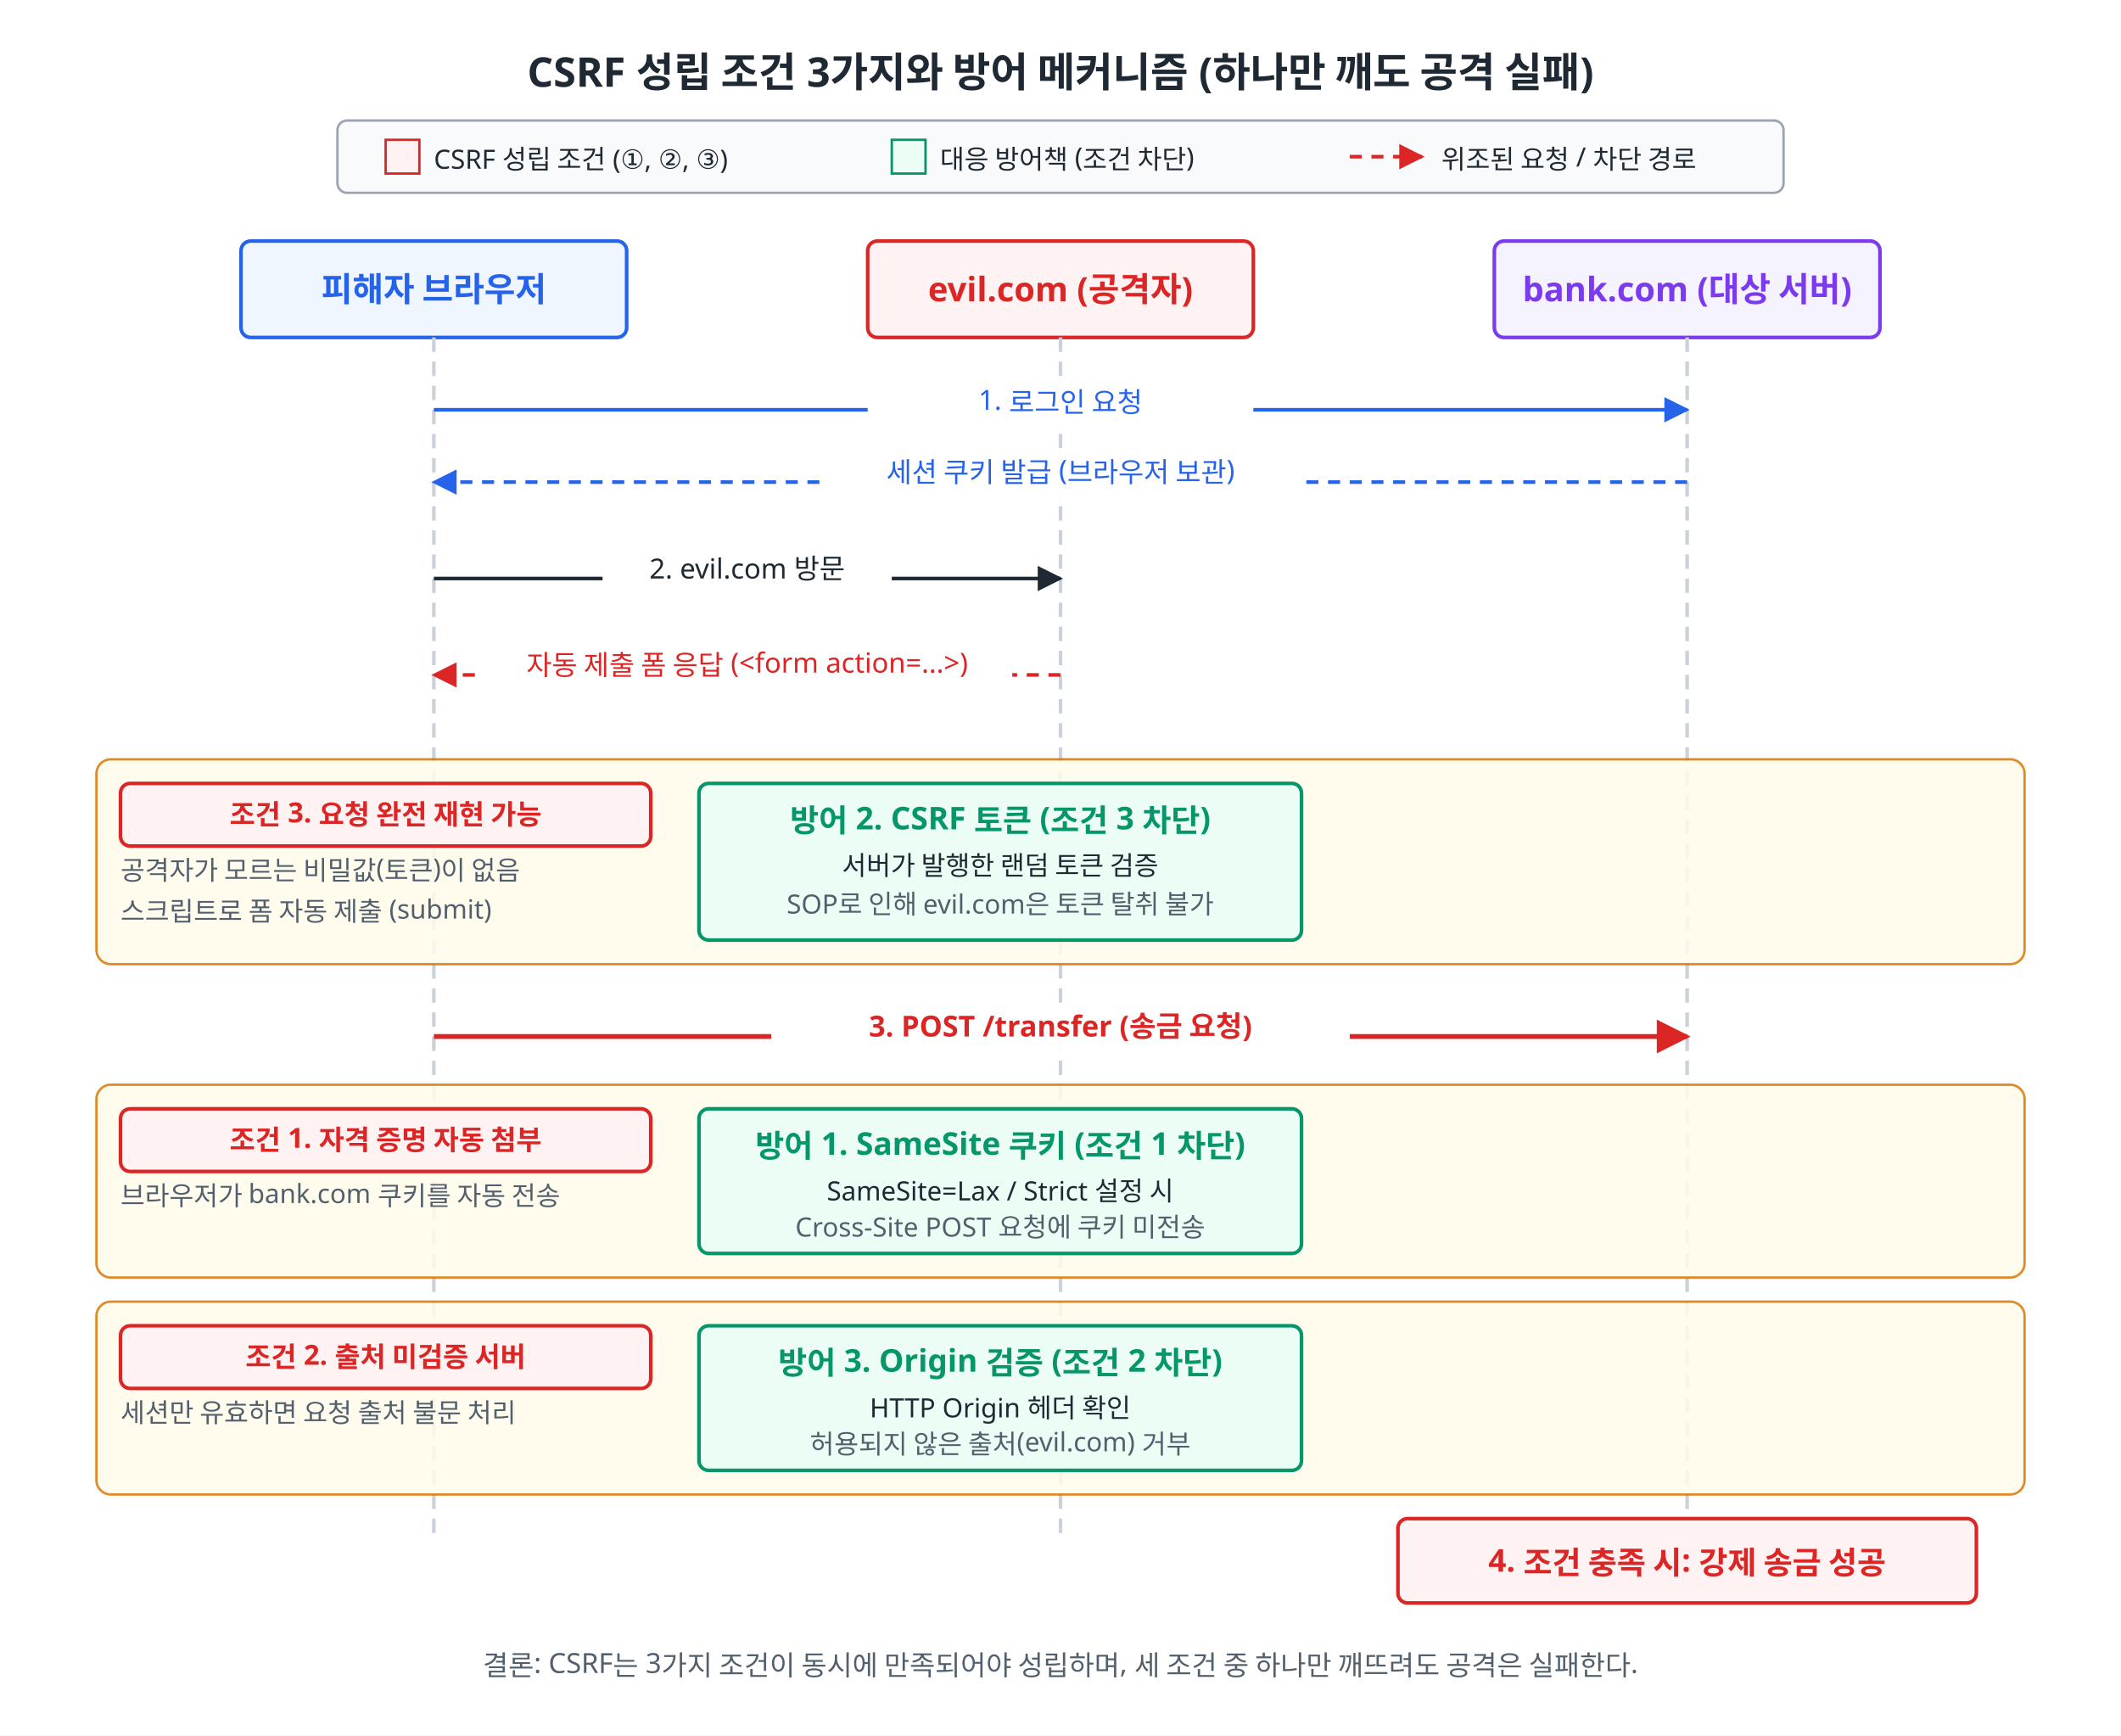
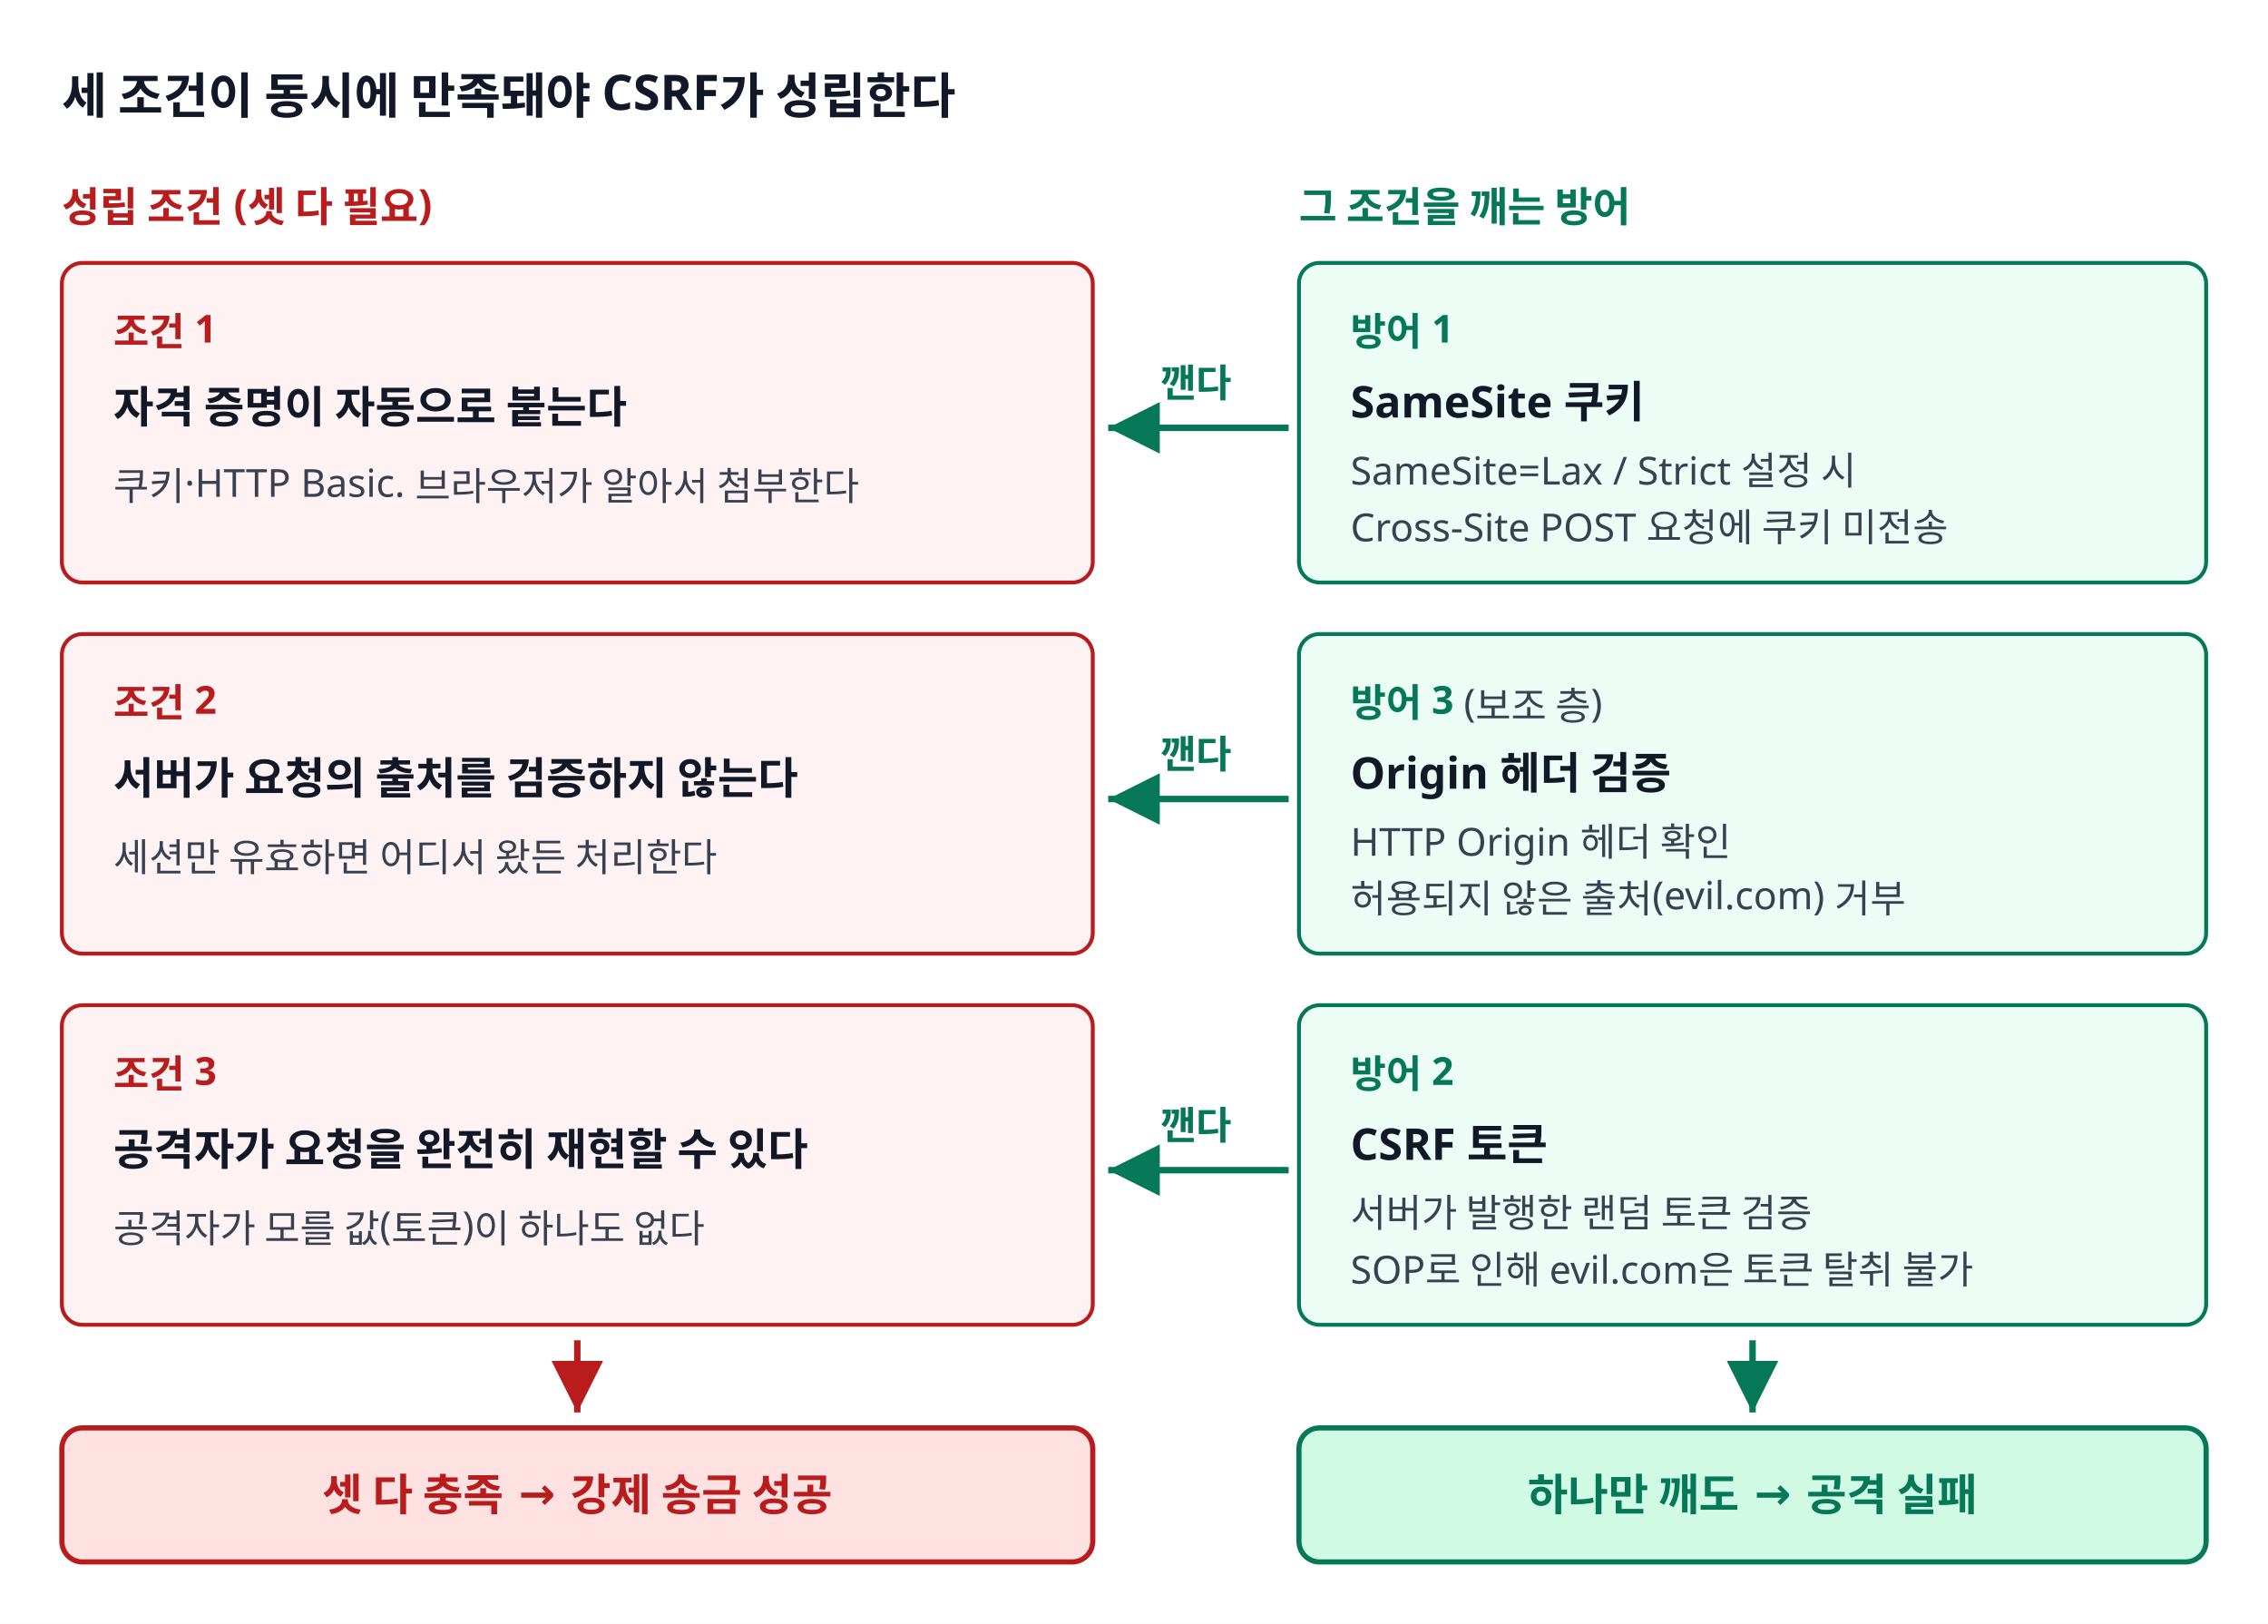
- <svg xmlns="http://www.w3.org/2000/svg" viewBox="0 0 880 720" width="880" height="720" font-family="'Malgun Gothic','Apple SD Gothic Neo','Noto Sans KR','Segoe UI',sans-serif" role="img" aria-labelledby="t d">
-   <rect width="880" height="720" fill="#ffffff" />
+ <svg xmlns="http://www.w3.org/2000/svg" viewBox="0 0 880 630" width="880" height="630" font-family="'Malgun Gothic','Apple SD Gothic Neo','Noto Sans KR','Segoe UI',sans-serif" role="img" aria-labelledby="t d">
+   <rect width="880" height="630" fill="#ffffff" />
  <defs>
-     <marker id="a-ink" viewBox="0 0 10 10" refX="9" refY="5" markerWidth="7" markerHeight="7" orient="auto-start-reverse">
-       <path d="M0,0 L10,5 L0,10 z" fill="#1f2933" />
+     <marker id="ar-green" viewBox="0 0 10 10" refX="10" refY="5" markerWidth="8" markerHeight="8" orient="auto">
+       <path d="M0,0 L10,5 L0,10 z" fill="#047857" />
    </marker>
-     <marker id="a-red" viewBox="0 0 10 10" refX="9" refY="5" markerWidth="7" markerHeight="7" orient="auto-start-reverse">
-       <path d="M0,0 L10,5 L0,10 z" fill="#dc2626" />
-     </marker>
-     <marker id="a-blue" viewBox="0 0 10 10" refX="9" refY="5" markerWidth="7" markerHeight="7" orient="auto-start-reverse">
-       <path d="M0,0 L10,5 L0,10 z" fill="#2563eb" />
+     <marker id="ar-red" viewBox="0 0 10 10" refX="10" refY="5" markerWidth="8" markerHeight="8" orient="auto">
+       <path d="M0,0 L10,5 L0,10 z" fill="#b91c1c" />
    </marker>
  </defs>
-   <text x="440" y="36" font-size="17" font-weight="600" fill="#1f2933" text-anchor="middle">CSRF 성립 조건 3가지와 방어 메커니즘 (하나만 깨도 공격 실패)</text>
-   <g transform="translate(140, 50)">
-     <rect x="0" y="0" width="600" height="30" fill="#f8fafc" stroke="#9aa5b1" stroke-width="1" rx="4" />
-     <rect x="20" y="8" width="14" height="14" fill="#fef2f2" stroke="#dc2626" stroke-width="1" />
-     <text x="40" y="20" font-size="11" font-weight="500" fill="#1f2933">CSRF 성립 조건 (①, ②, ③)</text>
-     <rect x="230" y="8" width="14" height="14" fill="#ecfdf5" stroke="#059669" stroke-width="1" />
-     <text x="250" y="20" font-size="11" font-weight="500" fill="#1f2933">대응 방어책 (조건 차단)</text>
-     <line x1="420" y1="15" x2="450" y2="15" stroke="#dc2626" stroke-width="1.5" stroke-dasharray="5 4" marker-end="url(#a-red)" />
-     <text x="458" y="20" font-size="11" font-weight="500" fill="#1f2933">위조된 요청 / 차단 경로</text>
-   </g>
-   <rect x="100" y="100" width="160" height="40" fill="#eff6ff" stroke="#2563eb" stroke-width="1.5" rx="4" />
-   <text x="180" y="125" font-size="14" font-weight="600" fill="#2563eb" text-anchor="middle">피해자 브라우저</text>
-   <line x1="180" y1="140" x2="180" y2="640" stroke="#cbd2d9" stroke-width="1.5" stroke-dasharray="6 4" />
-   <rect x="360" y="100" width="160" height="40" fill="#fef2f2" stroke="#dc2626" stroke-width="1.5" rx="4" />
-   <text x="440" y="125" font-size="14" font-weight="600" fill="#dc2626" text-anchor="middle">evil.com (공격자)</text>
-   <line x1="440" y1="140" x2="440" y2="640" stroke="#cbd2d9" stroke-width="1.5" stroke-dasharray="6 4" />
-   <rect x="620" y="100" width="160" height="40" fill="#f5f3ff" stroke="#7c3aed" stroke-width="1.5" rx="4" />
-   <text x="700" y="125" font-size="14" font-weight="600" fill="#7c3aed" text-anchor="middle">bank.com (대상 서버)</text>
-   <line x1="700" y1="140" x2="700" y2="640" stroke="#cbd2d9" stroke-width="1.5" stroke-dasharray="6 4" />
-   <line x1="180" y1="170" x2="700" y2="170" stroke="#2563eb" stroke-width="1.5" marker-end="url(#a-blue)" />
-   <rect x="360" y="156" width="160" height="20" fill="#ffffff" />
-   <text x="440" y="170" font-size="11.5" fill="#2563eb" text-anchor="middle">1. 로그인 요청</text>
-   <line x1="700" y1="200" x2="180" y2="200" stroke="#2563eb" stroke-width="1.5" stroke-dasharray="5 4" marker-end="url(#a-blue)" />
-   <rect x="340" y="186" width="200" height="20" fill="#ffffff" />
-   <text x="440" y="200" font-size="11.5" fill="#2563eb" text-anchor="middle">세션 쿠키 발급 (브라우저 보관)</text>
-   <line x1="180" y1="240" x2="440" y2="240" stroke="#1f2933" stroke-width="1.5" marker-end="url(#a-ink)" />
-   <rect x="250" y="226" width="120" height="20" fill="#ffffff" />
-   <text x="310" y="240" font-size="11.5" fill="#1f2933" text-anchor="middle">2. evil.com 방문</text>
-   <line x1="440" y1="280" x2="180" y2="280" stroke="#dc2626" stroke-width="1.5" stroke-dasharray="5 4" marker-end="url(#a-red)" />
-   <rect x="200" y="266" width="220" height="20" fill="#ffffff" />
-   <text x="310" y="280" font-size="11.5" fill="#dc2626" text-anchor="middle">자동 제출 폼 응답 (&lt;form action=...&gt;)</text>
-   <rect x="40" y="315" width="800" height="85" fill="#fffbeb" stroke="#d97706" stroke-width="1" rx="6" opacity="0.85" />
-   <rect x="50" y="325" width="220" height="26" fill="#fef2f2" stroke="#dc2626" stroke-width="1.5" rx="4" />
-   <text x="160" y="342" font-size="11.5" font-weight="600" fill="#dc2626" text-anchor="middle">조건 3. 요청 완전 재현 가능</text>
-   <text x="50" y="365" font-size="11" fill="#52606d">공격자가 모르는 비밀값(토큰)이 없음</text>
-   <text x="50" y="382" font-size="11" fill="#52606d">스크립트로 폼 자동 제출 (submit)</text>
-   <rect x="290" y="325" width="250" height="65" fill="#ecfdf5" stroke="#059669" stroke-width="1.5" rx="4" />
-   <text x="415" y="345" font-size="13" font-weight="600" fill="#059669" text-anchor="middle">방어 2. CSRF 토큰 (조건 3 차단)</text>
-   <text x="415" y="363" font-size="11" fill="#1f2933" text-anchor="middle">서버가 발행한 랜덤 토큰 검증</text>
-   <text x="415" y="379" font-size="11" fill="#52606d" text-anchor="middle">SOP로 인해 evil.com은 토큰 탈취 불가</text>
-   <line x1="180" y1="430" x2="700" y2="430" stroke="#dc2626" stroke-width="2" marker-end="url(#a-red)" />
-   <rect x="320" y="416" width="240" height="20" fill="#ffffff" />
-   <text x="440" y="430" font-size="12" font-weight="600" fill="#dc2626" text-anchor="middle">3. POST /transfer (송금 요청)</text>
-   <rect x="40" y="450" width="800" height="80" fill="#fffbeb" stroke="#d97706" stroke-width="1" rx="6" opacity="0.85" />
-   <rect x="50" y="460" width="220" height="26" fill="#fef2f2" stroke="#dc2626" stroke-width="1.5" rx="4" />
-   <text x="160" y="477" font-size="11.5" font-weight="600" fill="#dc2626" text-anchor="middle">조건 1. 자격 증명 자동 첨부</text>
-   <text x="50" y="500" font-size="11" fill="#52606d">브라우저가 bank.com 쿠키를 자동 전송</text>
-   <rect x="290" y="460" width="250" height="60" fill="#ecfdf5" stroke="#059669" stroke-width="1.5" rx="4" />
-   <text x="415" y="480" font-size="13" font-weight="600" fill="#059669" text-anchor="middle">방어 1. SameSite 쿠키 (조건 1 차단)</text>
-   <text x="415" y="498" font-size="11" fill="#1f2933" text-anchor="middle">SameSite=Lax / Strict 설정 시</text>
-   <text x="415" y="513" font-size="11" fill="#52606d" text-anchor="middle">Cross-Site POST 요청에 쿠키 미전송</text>
-   <rect x="40" y="540" width="800" height="80" fill="#fffbeb" stroke="#d97706" stroke-width="1" rx="6" opacity="0.85" />
-   <rect x="50" y="550" width="220" height="26" fill="#fef2f2" stroke="#dc2626" stroke-width="1.5" rx="4" />
-   <text x="160" y="567" font-size="11.5" font-weight="600" fill="#dc2626" text-anchor="middle">조건 2. 출처 미검증 서버</text>
-   <text x="50" y="590" font-size="11" fill="#52606d">세션만 유효하면 요청 출처 불문 처리</text>
-   <rect x="290" y="550" width="250" height="60" fill="#ecfdf5" stroke="#059669" stroke-width="1.5" rx="4" />
-   <text x="415" y="570" font-size="13" font-weight="600" fill="#059669" text-anchor="middle">방어 3. Origin 검증 (조건 2 차단)</text>
-   <text x="415" y="588" font-size="11" fill="#1f2933" text-anchor="middle">HTTP Origin 헤더 확인</text>
-   <text x="415" y="603" font-size="11" fill="#52606d" text-anchor="middle">허용되지 않은 출처(evil.com) 거부</text>
-   <rect x="580" y="630" width="240" height="35" fill="#fef2f2" stroke="#dc2626" stroke-width="1.5" rx="4" />
-   <text x="700" y="652" font-size="13" font-weight="600" fill="#dc2626" text-anchor="middle">4. 조건 충족 시: 강제 송금 성공</text>
-   <text x="440" y="695" font-size="11.5" fill="#52606d" text-anchor="middle">결론: CSRF는 3가지 조건이 동시에 만족되어야 성립하며, 세 조건 중 하나만 깨뜨려도 공격은 실패한다.</text>
+   <text x="24" y="44" font-size="19" font-weight="bold" fill="#111827">세 조건이 동시에 만족돼야 CSRF가 성립한다</text>
+   <text x="24" y="86" font-size="16" font-weight="bold" fill="#b91c1c">성립 조건 (셋 다 필요)</text>
+   <text x="504" y="86" font-size="16" font-weight="bold" fill="#047857">그 조건을 깨는 방어</text>
+   <rect x="24" y="102" width="400" height="124" rx="8" fill="#fef2f2" stroke="#b91c1c" stroke-width="1.5" />
+   <text x="44" y="134" font-size="15" font-weight="bold" fill="#b91c1c">조건 1</text>
+   <text x="44" y="164" font-size="17" font-weight="bold" fill="#111827">자격 증명이 자동으로 붙는다</text>
+   <text x="44" y="194" font-size="15" fill="#374151">쿠키·HTTP Basic. 브라우저가 알아서 첨부한다</text>
+   <text x="464" y="154" font-size="15" font-weight="bold" fill="#047857" text-anchor="middle">깬다</text>
+   <line x1="500" y1="166" x2="430" y2="166" stroke="#047857" stroke-width="2.5" marker-end="url(#ar-green)" />
+   <rect x="504" y="102" width="352" height="124" rx="8" fill="#ecfdf5" stroke="#047857" stroke-width="1.5" />
+   <text x="524" y="134" font-size="15" font-weight="bold" fill="#047857">방어 1</text>
+   <text x="524" y="162" font-size="17" font-weight="bold" fill="#111827">SameSite 쿠키</text>
+   <text x="524" y="188" font-size="15" fill="#374151">SameSite=Lax / Strict 설정 시</text>
+   <text x="524" y="210" font-size="15" fill="#374151">Cross-Site POST 요청에 쿠키 미전송</text>
+   <rect x="24" y="246" width="400" height="124" rx="8" fill="#fef2f2" stroke="#b91c1c" stroke-width="1.5" />
+   <text x="44" y="278" font-size="15" font-weight="bold" fill="#b91c1c">조건 2</text>
+   <text x="44" y="308" font-size="17" font-weight="bold" fill="#111827">서버가 요청의 출처를 검증하지 않는다</text>
+   <text x="44" y="338" font-size="15" fill="#374151">세션만 유효하면 어디서 왔든 처리한다</text>
+   <text x="464" y="298" font-size="15" font-weight="bold" fill="#047857" text-anchor="middle">깬다</text>
+   <line x1="500" y1="310" x2="430" y2="310" stroke="#047857" stroke-width="2.5" marker-end="url(#ar-green)" />
+   <rect x="504" y="246" width="352" height="124" rx="8" fill="#ecfdf5" stroke="#047857" stroke-width="1.5" />
+   <text x="524" y="278" font-size="15" font-weight="bold" fill="#047857">방어 3 <tspan font-weight="normal" fill="#374151">(보조 층)</tspan>
+   </text>
+   <text x="524" y="306" font-size="17" font-weight="bold" fill="#111827">Origin 헤더 검증</text>
+   <text x="524" y="332" font-size="15" fill="#374151">HTTP Origin 헤더 확인</text>
+   <text x="524" y="354" font-size="15" fill="#374151">허용되지 않은 출처(evil.com) 거부</text>
+   <rect x="24" y="390" width="400" height="124" rx="8" fill="#fef2f2" stroke="#b91c1c" stroke-width="1.5" />
+   <text x="44" y="422" font-size="15" font-weight="bold" fill="#b91c1c">조건 3</text>
+   <text x="44" y="452" font-size="17" font-weight="bold" fill="#111827">공격자가 요청을 완전히 재현할 수 있다</text>
+   <text x="44" y="482" font-size="15" fill="#374151">공격자가 모를 값(토큰)이 하나도 없다</text>
+   <text x="464" y="442" font-size="15" font-weight="bold" fill="#047857" text-anchor="middle">깬다</text>
+   <line x1="500" y1="454" x2="430" y2="454" stroke="#047857" stroke-width="2.5" marker-end="url(#ar-green)" />
+   <rect x="504" y="390" width="352" height="124" rx="8" fill="#ecfdf5" stroke="#047857" stroke-width="1.5" />
+   <text x="524" y="422" font-size="15" font-weight="bold" fill="#047857">방어 2</text>
+   <text x="524" y="450" font-size="17" font-weight="bold" fill="#111827">CSRF 토큰</text>
+   <text x="524" y="476" font-size="15" fill="#374151">서버가 발행한 랜덤 토큰 검증</text>
+   <text x="524" y="498" font-size="15" fill="#374151">SOP로 인해 evil.com은 토큰 탈취 불가</text>
+   <line x1="224" y1="520" x2="224" y2="548" stroke="#b91c1c" stroke-width="2.5" marker-end="url(#ar-red)" />
+   <rect x="24" y="554" width="400" height="52" rx="8" fill="#fee2e2" stroke="#b91c1c" stroke-width="2" />
+   <text x="224" y="586" font-size="17" font-weight="bold" fill="#b91c1c" text-anchor="middle">셋 다 충족 → 강제 송금 성공</text>
+   <line x1="680" y1="520" x2="680" y2="548" stroke="#047857" stroke-width="2.5" marker-end="url(#ar-green)" />
+   <rect x="504" y="554" width="352" height="52" rx="8" fill="#d1fae5" stroke="#047857" stroke-width="2" />
+   <text x="680" y="586" font-size="17" font-weight="bold" fill="#047857" text-anchor="middle">하나만 깨도 → 공격 실패</text>
</svg>
